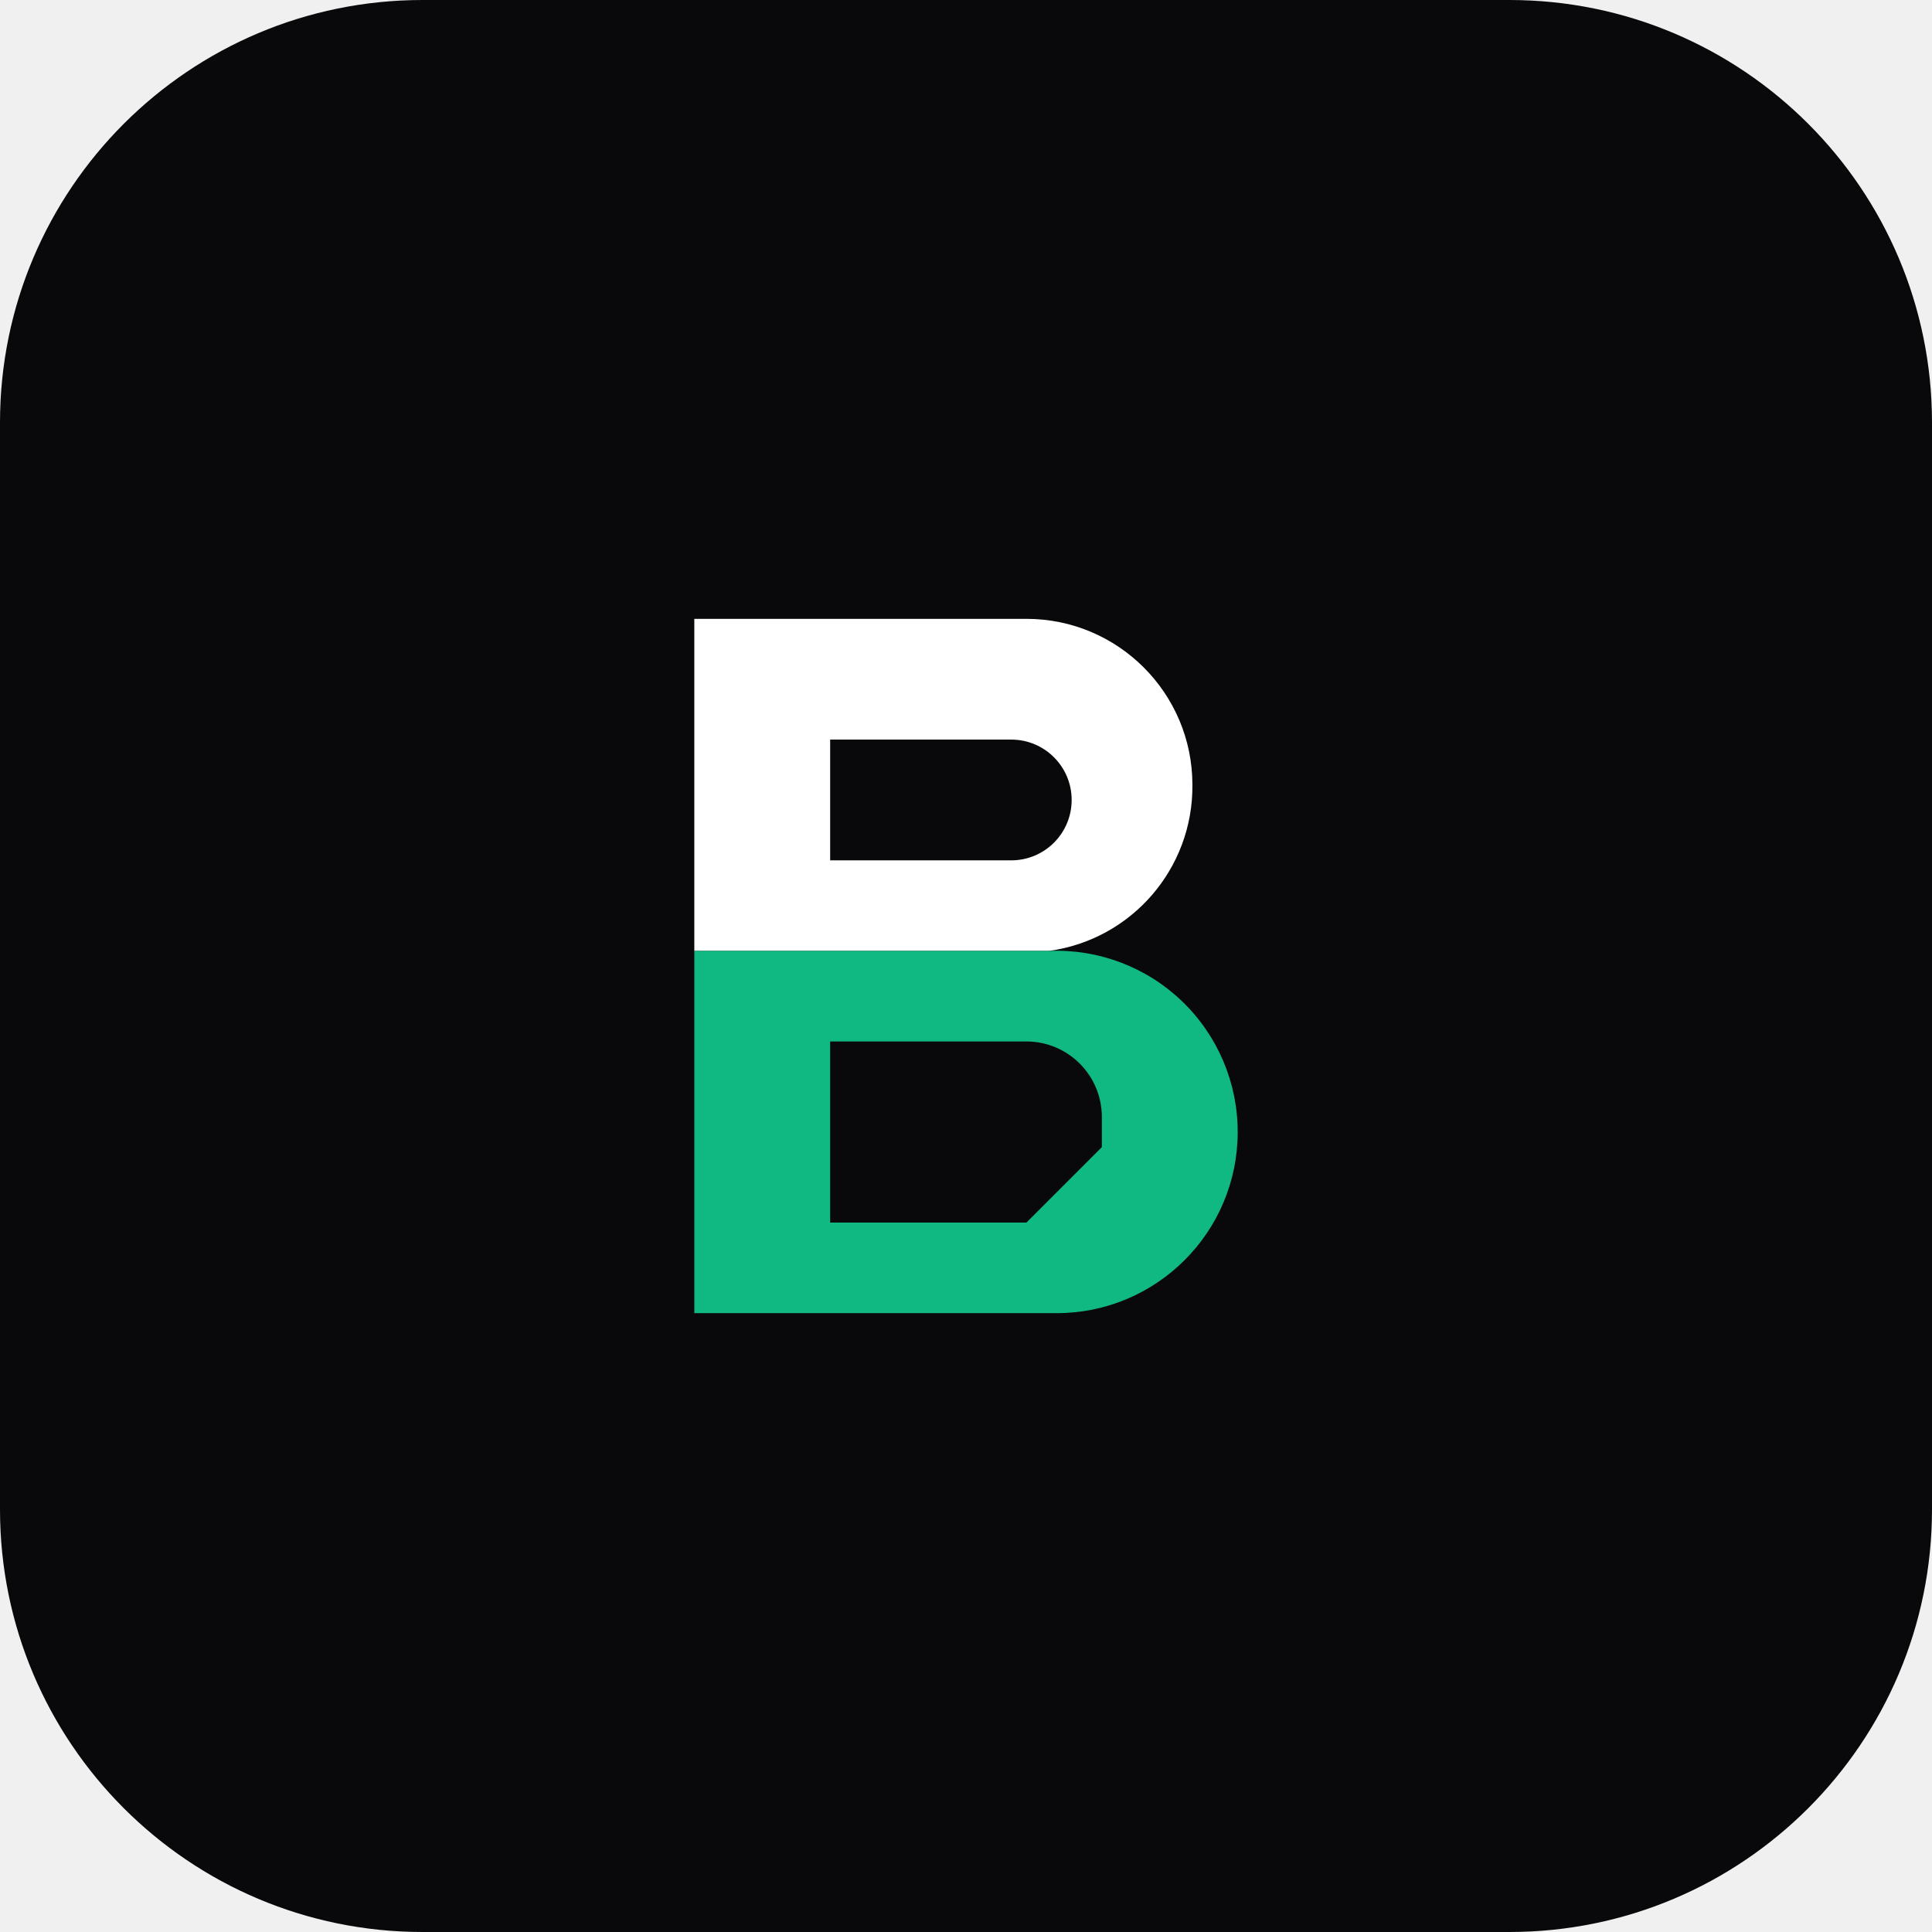
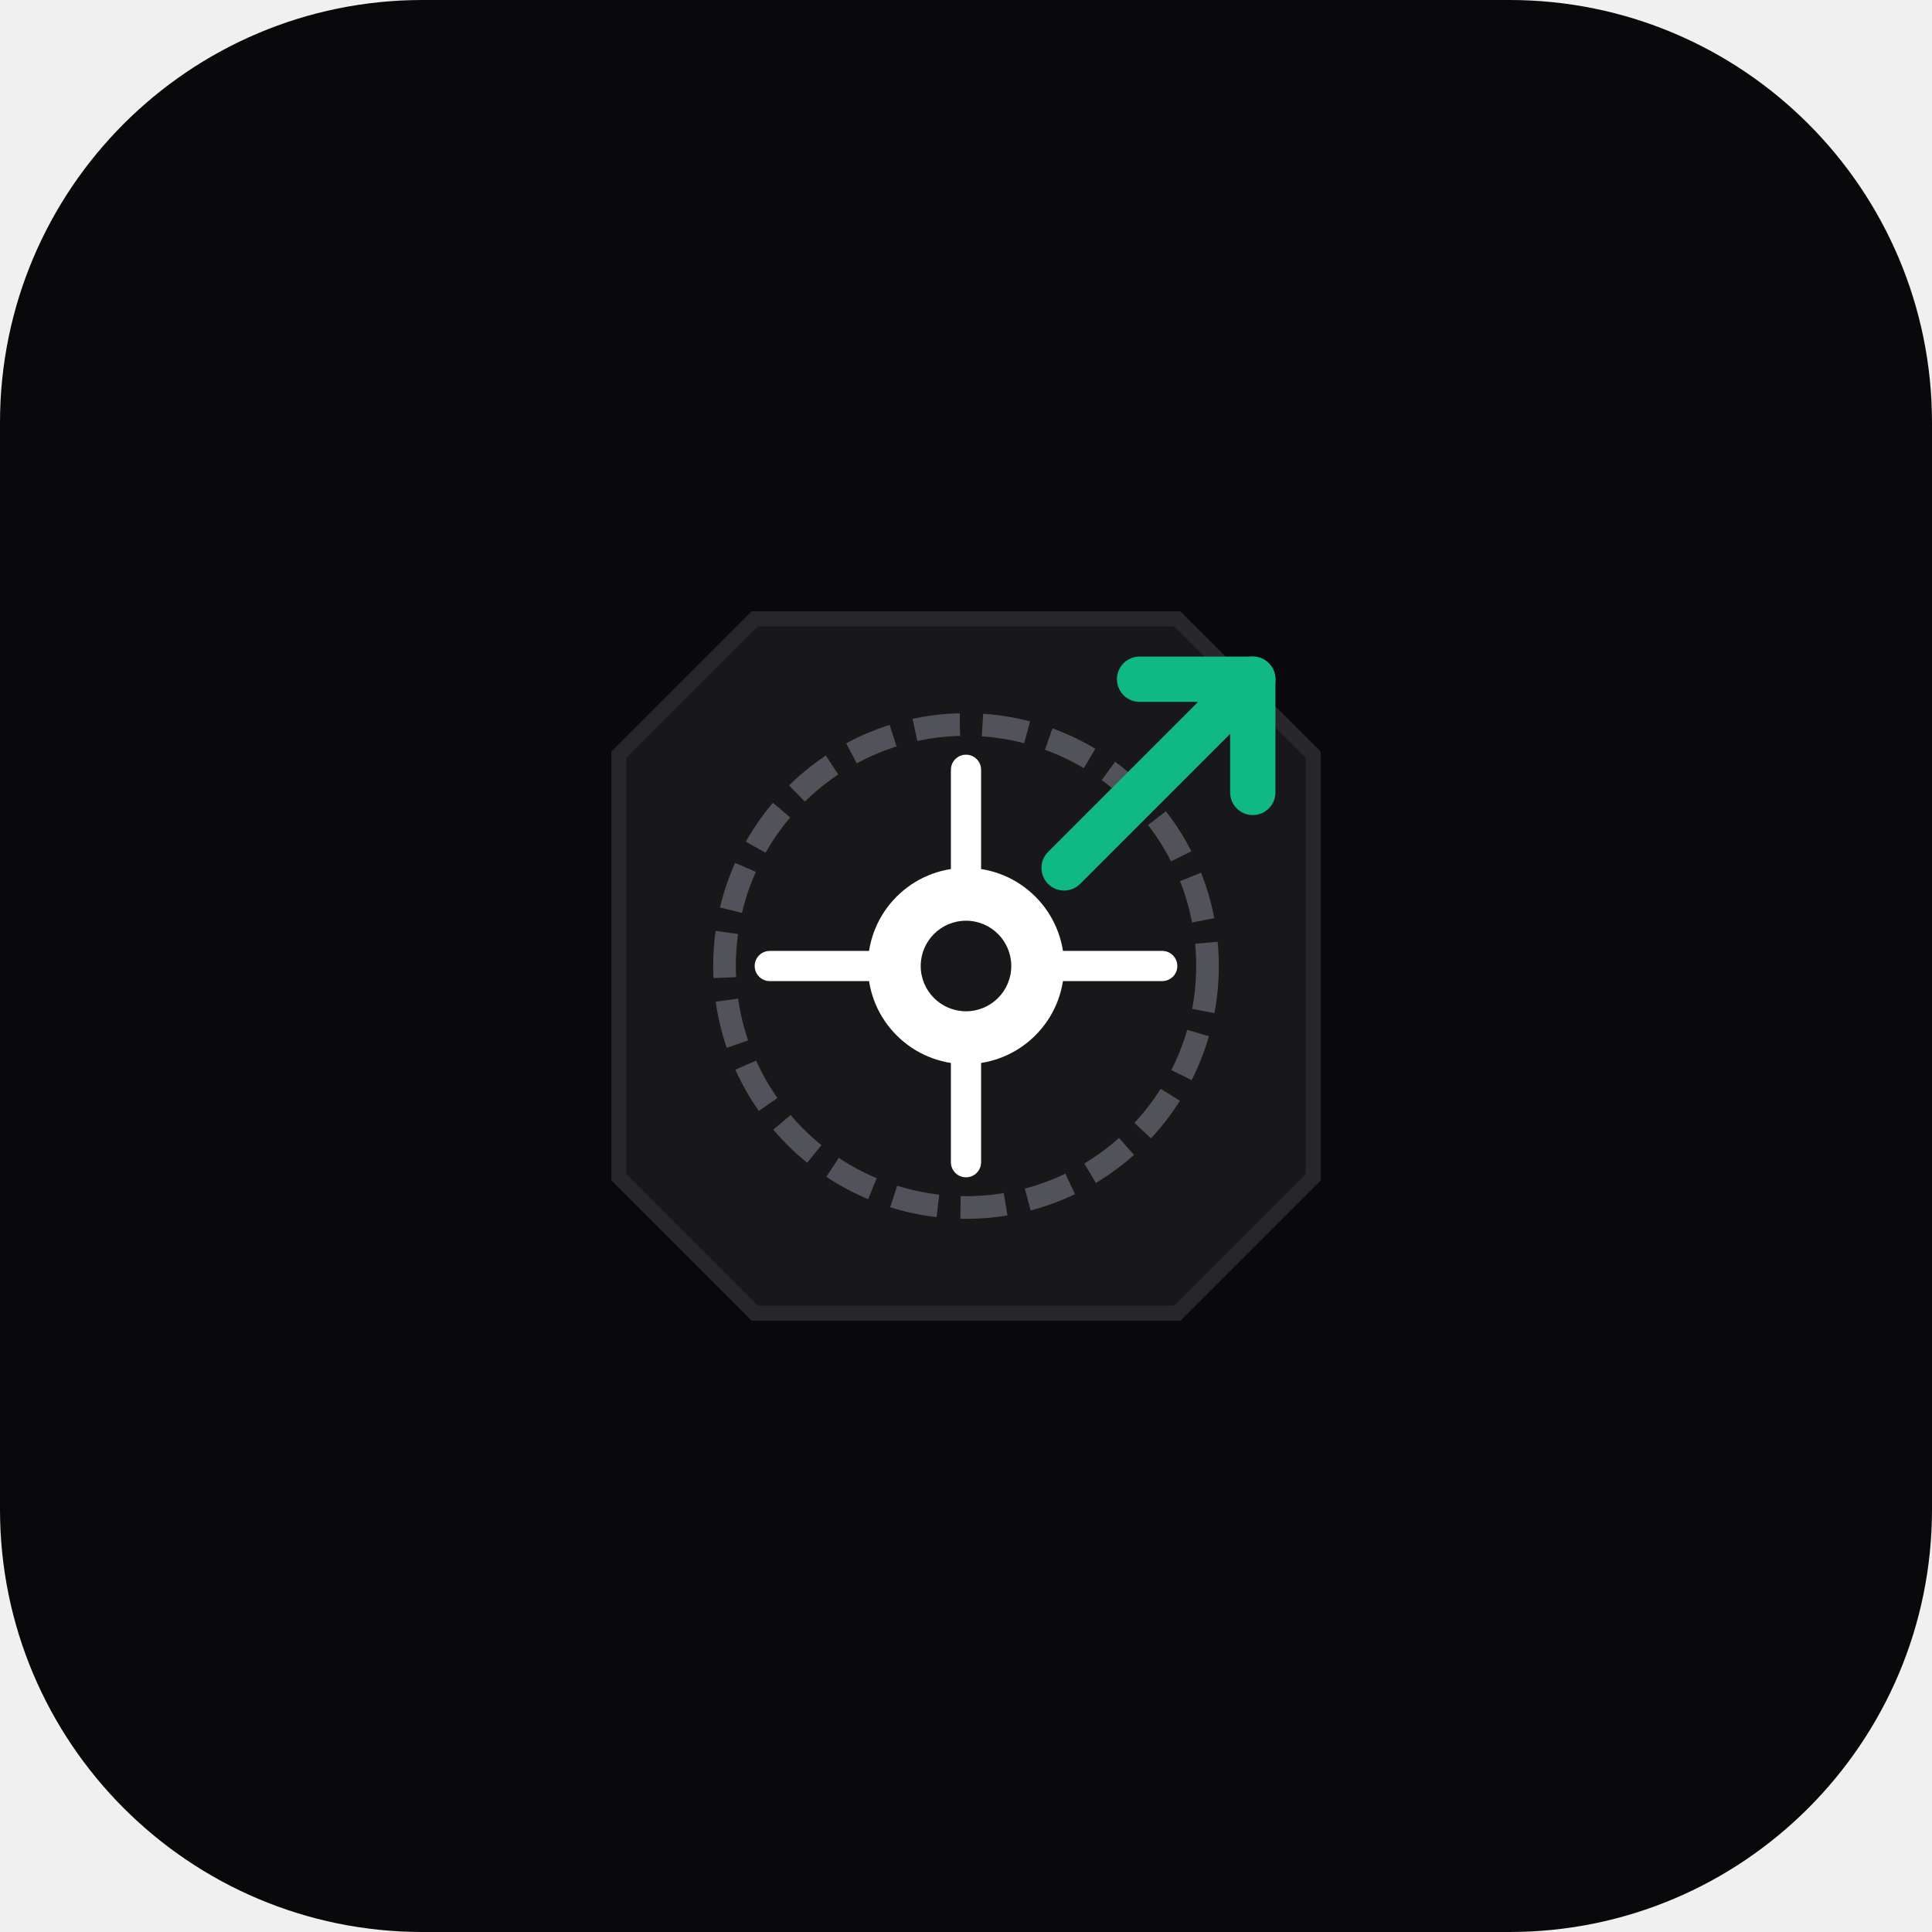
- <svg xmlns="http://www.w3.org/2000/svg" viewBox="0 0 512 512" width="512" height="512">
+ <svg xmlns="http://www.w3.org/2000/svg" viewBox="0 0 512 512" width="512" height="512" fill="none">
  <rect width="512" height="512" rx="112" fill="#09090b" />
-   <g transform="translate(128, 128) scale(1)">
-     <path fill="#ffffff" fill-rule="evenodd" d="       M 56 36       L 144 36       A 44 44 0 0 1 188 80       A 44 44 0 0 1 150 124       L 56 124       Z       M 92 68       L 140 68       A 16 16 0 0 1 156 84       A 16 16 0 0 1 140 100       L 92 100       Z     " />
-     <path fill="#10b981" fill-rule="evenodd" d="       M 56 124       L 150 124       A 48 48 0 0 1 200 172       A 48 48 0 0 1 152 220       L 56 220       Z       M 92 148       L 144 148       A 20 20 0 0 1 164 168       L 164 176       L 144 196       L 92 196       Z     " />
+   <g transform="translate(128, 128)">
+     <path d="M 72 36 L 184 36 L 220 72 L 220 184 L 184 220 L 72 220 L 36 184 L 36 72 Z" fill="#18181b" stroke="#27272a" stroke-width="4" />
+     <circle cx="128" cy="128" r="64" stroke="#52525b" stroke-width="6" stroke-dasharray="12 6" />
+     <line x1="128" y1="76" x2="128" y2="180" stroke="#ffffff" stroke-width="8" stroke-linecap="round" />
+     <line x1="76" y1="128" x2="180" y2="128" stroke="#ffffff" stroke-width="8" stroke-linecap="round" />
+     <circle cx="128" cy="128" r="26" fill="#ffffff" />
+     <circle cx="128" cy="128" r="12" fill="#18181b" />
+     <path d="M 154 102 L 204 52 M 204 52 H 174 M 204 52 V 82" stroke="#10b981" stroke-width="12" stroke-linecap="round" stroke-linejoin="round" />
+     <circle cx="204" cy="52" r="6" fill="#10b981" />
  </g>
</svg>
